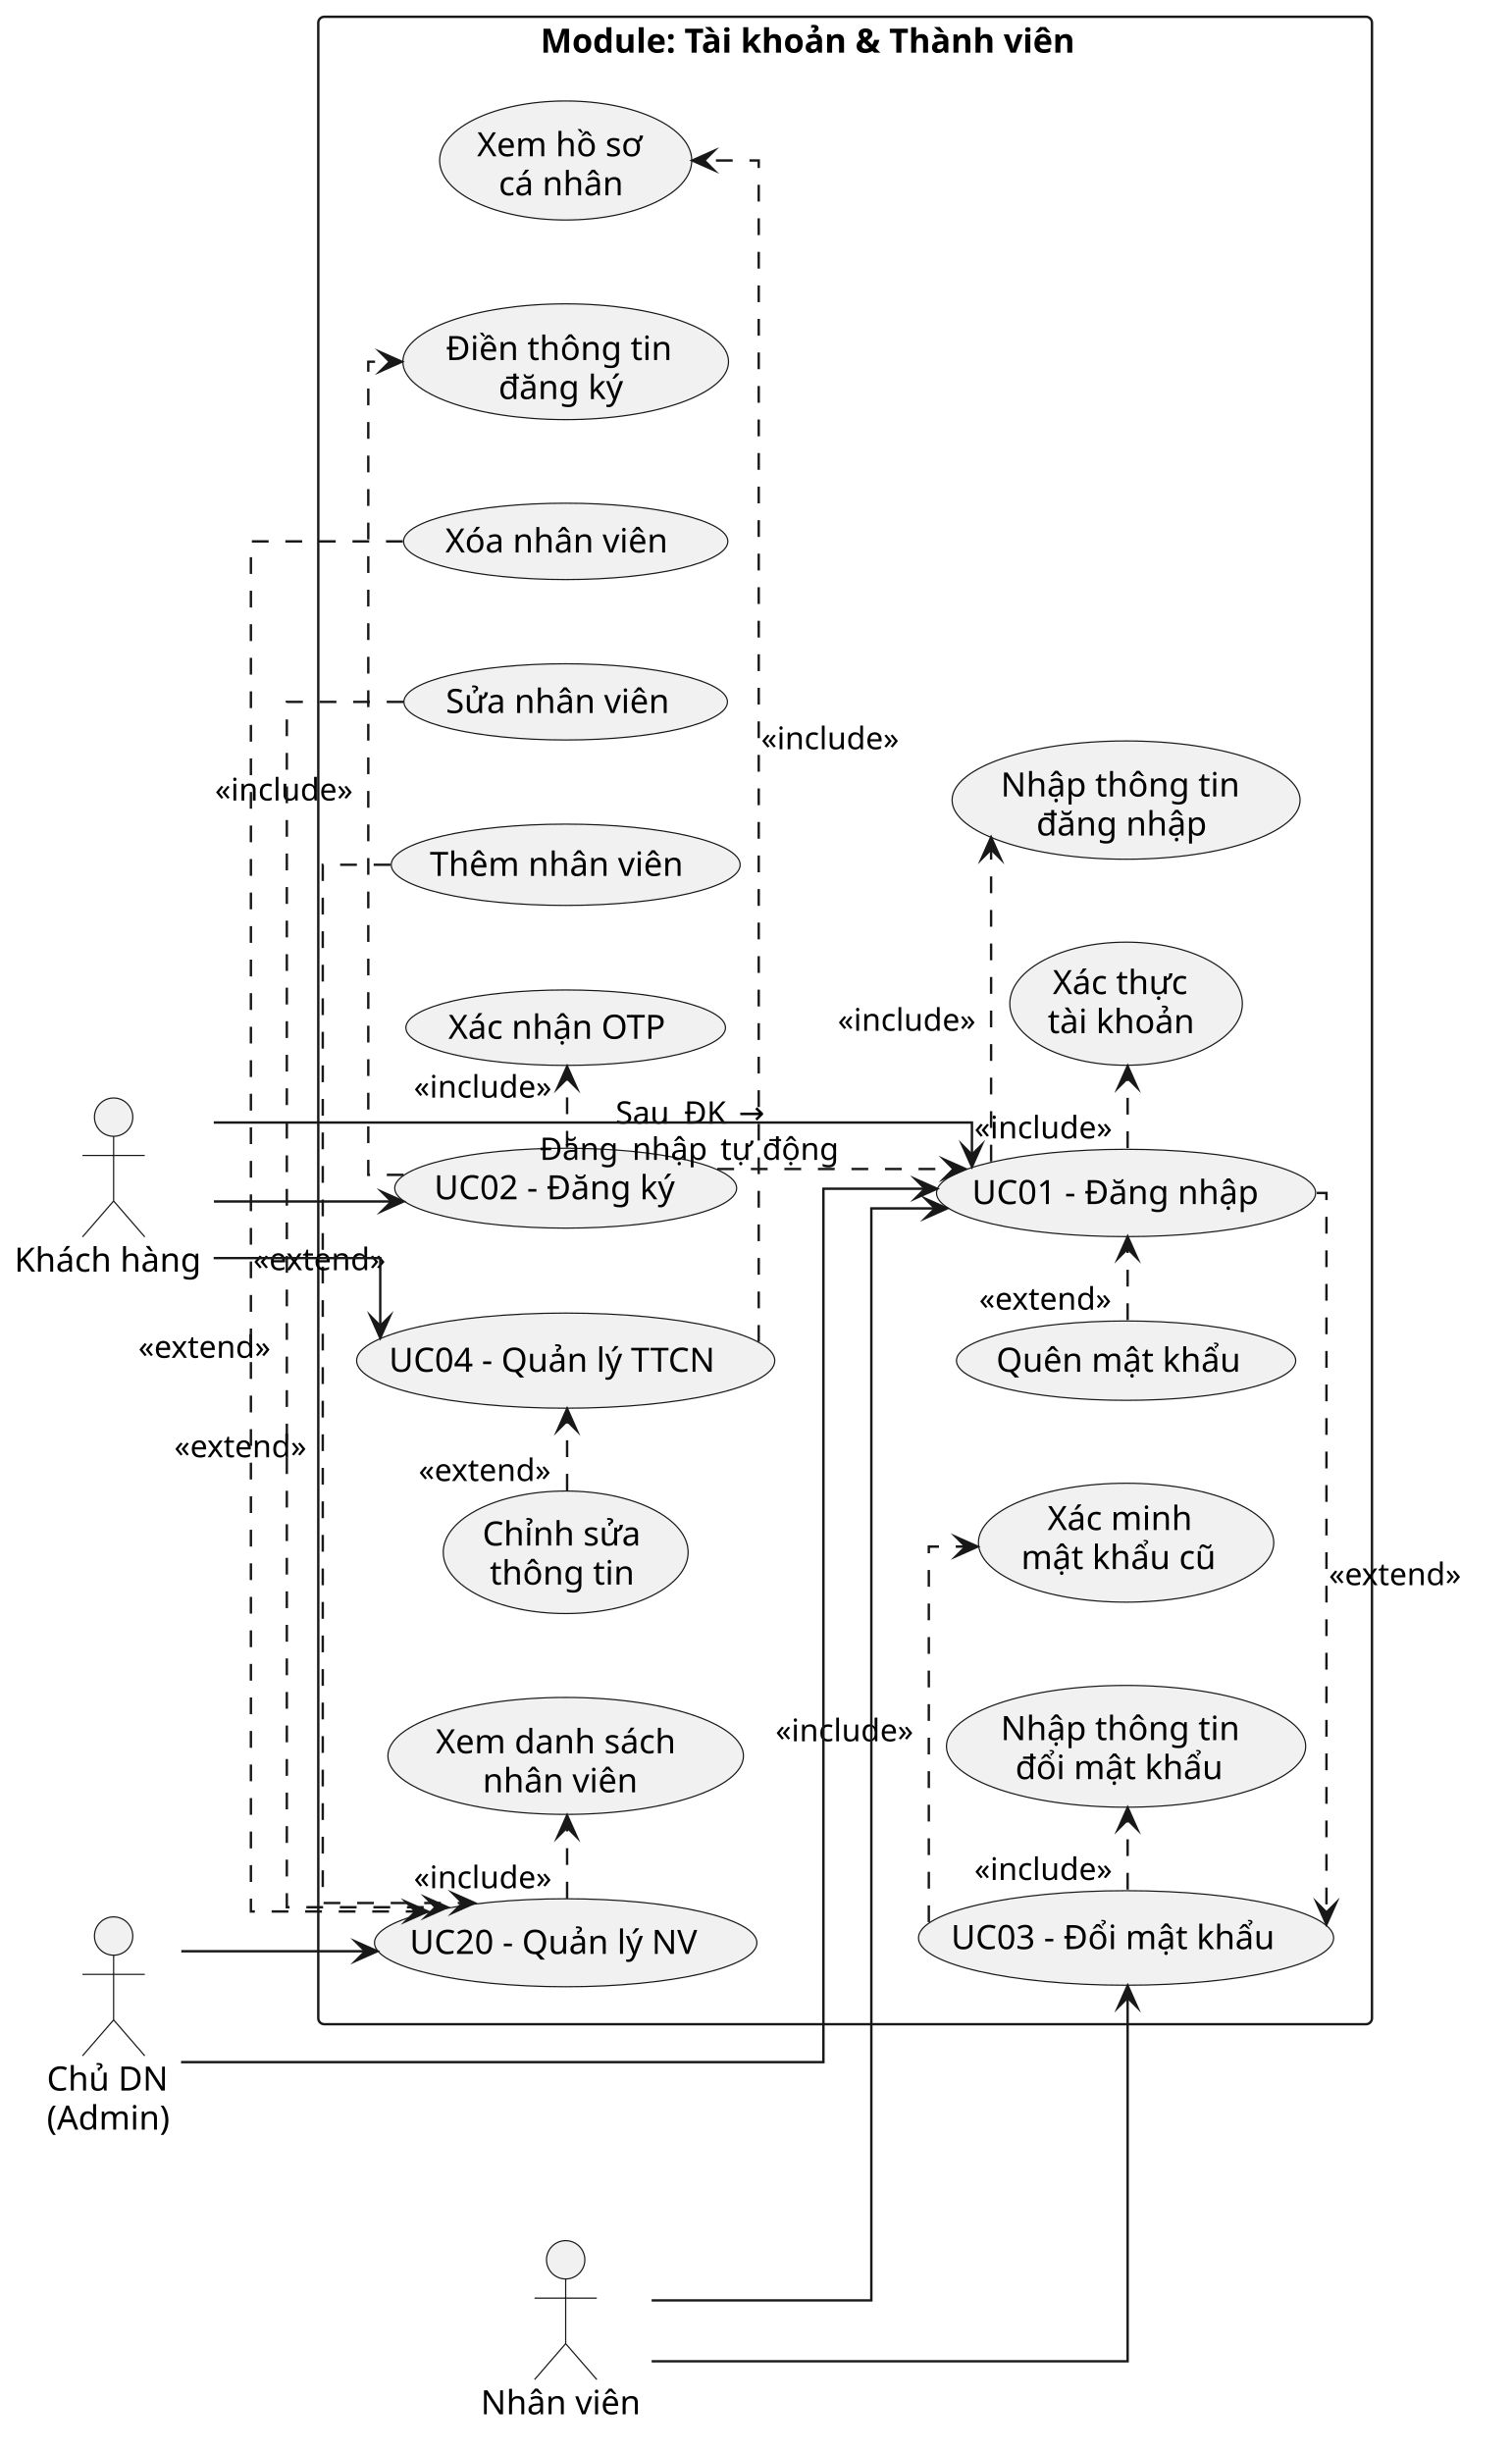
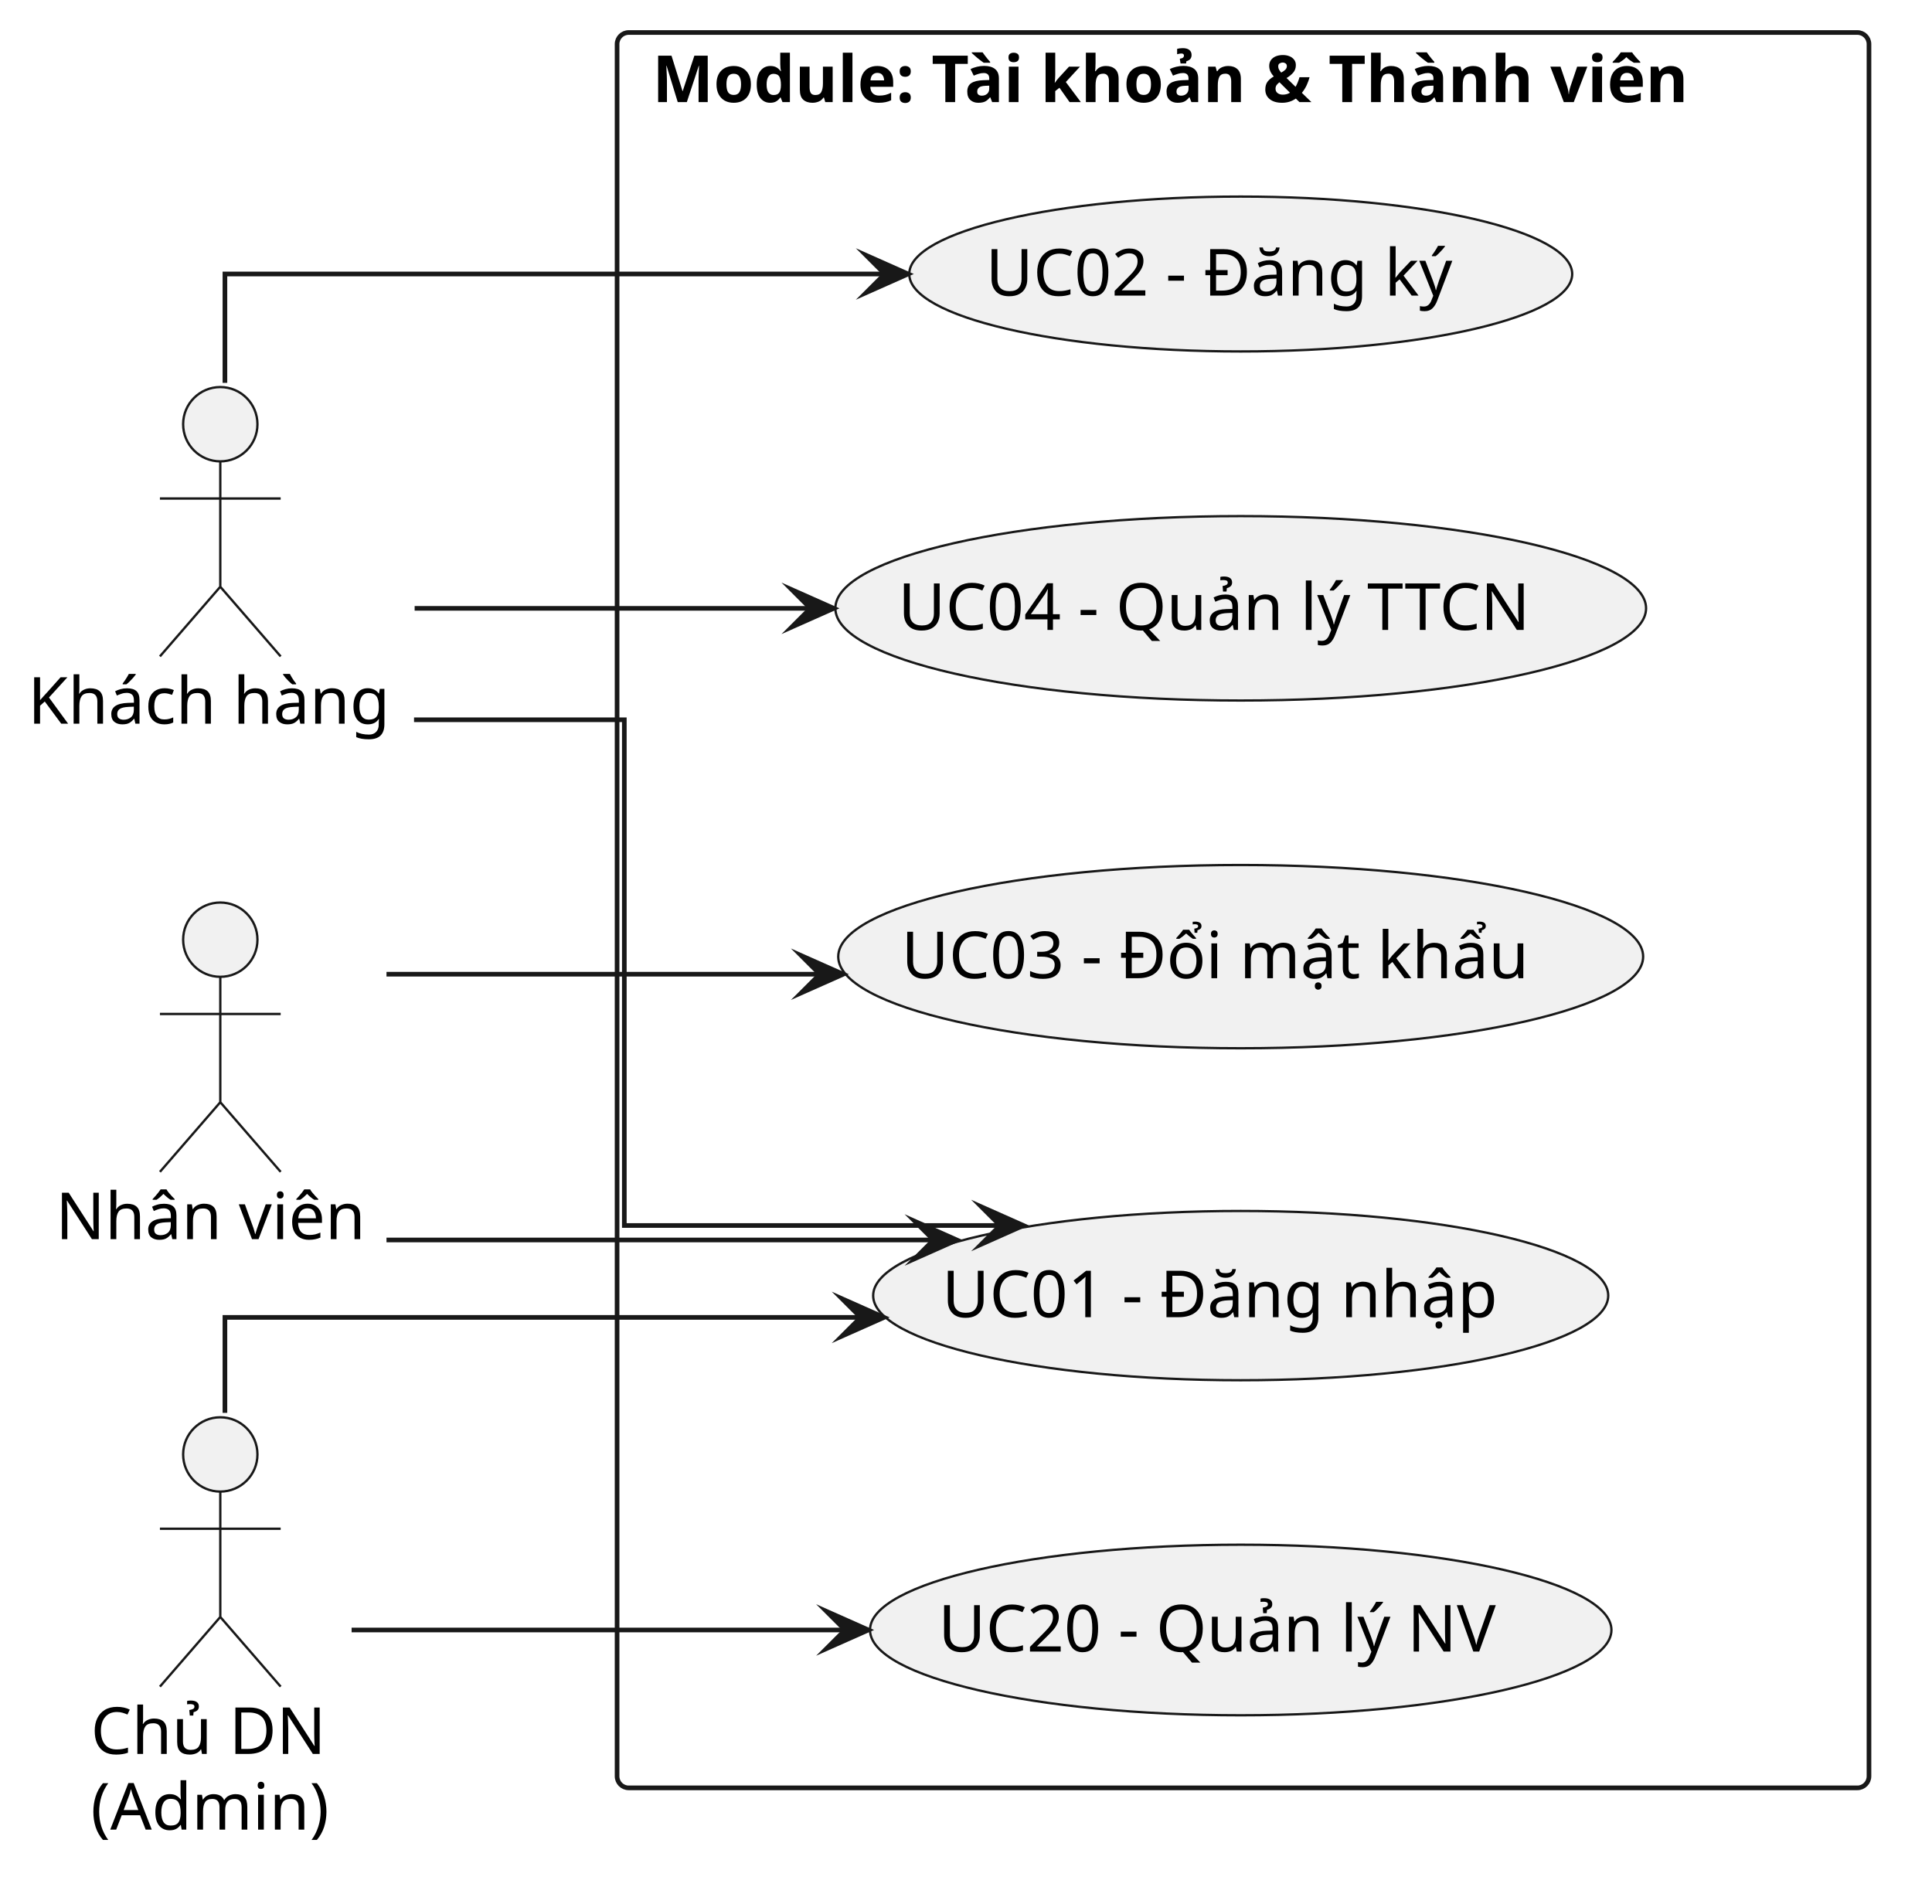
- <svg xmlns="http://www.w3.org/2000/svg" contentStyleType="text/css" data-diagram-type="DESCRIPTION" height="1024px" preserveAspectRatio="none" style="width:631px;height:1024px;background:#FFFFFF;" version="1.1" viewBox="0 0 631 1024" width="631px" zoomAndPan="magnify">
+ <svg xmlns="http://www.w3.org/2000/svg" contentStyleType="text/css" data-diagram-type="DESCRIPTION" height="410px" preserveAspectRatio="none" style="width:416px;height:410px;background:#FFFFFF;" version="1.1" viewBox="0 0 416 410" width="416px" zoomAndPan="magnify">
  <defs />
  <g>
-     <g class="cluster" data-qualified-name="Module. T.i kho.n . Th.nh vi.n" data-source-line="10" id="ent0004">
-       <rect fill="none" height="838" rx="2.5" ry="2.5" style="stroke:#181818;stroke-width:1;" width="439.87" x="132.87" y="7" />
-       <text fill="#000000" font-family="sans-serif" font-size="14" font-weight="700" lengthAdjust="spacing" textLength="254.399" x="225.605" y="21.995">Module: Tài khoản &amp; Thành viên</text>
+     <g class="cluster" data-qualified-name="Module. T.i kho.n . Th.nh vi.n" data-source-line="9" id="ent0004">
+       <rect fill="none" height="378" rx="2.5" ry="2.5" style="stroke:#181818;stroke-width:1;" width="269.56" x="132.87" y="7" />
+       <text fill="#000000" font-family="sans-serif" font-size="14" font-weight="700" lengthAdjust="spacing" textLength="254.399" x="140.45" y="21.995">Module: Tài khoản &amp; Thành viên</text>
    </g>
-     <g class="entity" data-qualified-name="Module. T.i kho.n . Th.nh vi.n.UC01" data-source-line="12" id="ent0005">
-       <ellipse cx="470.087" cy="497.998" fill="#F1F1F1" rx="79.137" ry="18.227" style="stroke:#181818;stroke-width:0.5;" />
-       <text fill="#000000" font-family="sans-serif" font-size="14" lengthAdjust="spacing" textLength="128.639" x="405.768" y="502.646">UC01 - Đăng nhập</text>
+     <g class="entity" data-qualified-name="Module. T.i kho.n . Th.nh vi.n.UC01" data-source-line="10" id="ent0005">
+       <ellipse cx="267.147" cy="278.998" fill="#F1F1F1" rx="79.137" ry="18.227" style="stroke:#181818;stroke-width:0.5;" />
+       <text fill="#000000" font-family="sans-serif" font-size="14" lengthAdjust="spacing" textLength="128.639" x="202.828" y="283.646">UC01 - Đăng nhập</text>
    </g>
-     <g class="entity" data-qualified-name="Module. T.i kho.n . Th.nh vi.n.UC02" data-source-line="13" id="ent0006">
-       <ellipse cx="236.154" cy="496.005" fill="#F1F1F1" rx="71.374" ry="16.675" style="stroke:#181818;stroke-width:0.5;" />
-       <text fill="#000000" font-family="sans-serif" font-size="14" lengthAdjust="spacing" textLength="109.819" x="181.244" y="500.653">UC02 - Đăng ký</text>
+     <g class="entity" data-qualified-name="Module. T.i kho.n . Th.nh vi.n.UC02" data-source-line="11" id="ent0006">
+       <ellipse cx="267.154" cy="59.005" fill="#F1F1F1" rx="71.374" ry="16.675" style="stroke:#181818;stroke-width:0.5;" />
+       <text fill="#000000" font-family="sans-serif" font-size="14" lengthAdjust="spacing" textLength="109.819" x="212.244" y="63.653">UC02 - Đăng ký</text>
    </g>
-     <g class="entity" data-qualified-name="Module. T.i kho.n . Th.nh vi.n.UC03" data-source-line="14" id="ent0007">
-       <ellipse cx="470.087" cy="809.001" fill="#F1F1F1" rx="86.657" ry="19.732" style="stroke:#181818;stroke-width:0.5;" />
-       <text fill="#000000" font-family="sans-serif" font-size="14" lengthAdjust="spacing" textLength="146.132" x="397.021" y="813.65">UC03 - Đổi mật khẩu</text>
+     <g class="entity" data-qualified-name="Module. T.i kho.n . Th.nh vi.n.UC03" data-source-line="12" id="ent0007">
+       <ellipse cx="267.147" cy="206.001" fill="#F1F1F1" rx="86.657" ry="19.732" style="stroke:#181818;stroke-width:0.5;" />
+       <text fill="#000000" font-family="sans-serif" font-size="14" lengthAdjust="spacing" textLength="146.132" x="194.081" y="210.65">UC03 - Đổi mật khẩu</text>
    </g>
-     <g class="entity" data-qualified-name="Module. T.i kho.n . Th.nh vi.n.UC04" data-source-line="15" id="ent0008">
-       <ellipse cx="236.152" cy="567.996" fill="#F1F1F1" rx="87.282" ry="19.856" style="stroke:#181818;stroke-width:0.5;" />
-       <text fill="#000000" font-family="sans-serif" font-size="14" lengthAdjust="spacing" textLength="147.56" x="162.372" y="572.645">UC04 - Quản lý TTCN</text>
+     <g class="entity" data-qualified-name="Module. T.i kho.n . Th.nh vi.n.UC04" data-source-line="13" id="ent0008">
+       <ellipse cx="267.152" cy="130.996" fill="#F1F1F1" rx="87.282" ry="19.856" style="stroke:#181818;stroke-width:0.5;" />
+       <text fill="#000000" font-family="sans-serif" font-size="14" lengthAdjust="spacing" textLength="147.56" x="193.372" y="135.645">UC04 - Quản lý TTCN</text>
    </g>
-     <g class="entity" data-qualified-name="Module. T.i kho.n . Th.nh vi.n.UC20" data-source-line="16" id="ent0009">
-       <ellipse cx="236.153" cy="811.005" fill="#F1F1F1" rx="79.823" ry="18.365" style="stroke:#181818;stroke-width:0.5;" />
-       <text fill="#000000" font-family="sans-serif" font-size="14" lengthAdjust="spacing" textLength="130.259" x="171.024" y="815.653">UC20 - Quản lý NV</text>
+     <g class="entity" data-qualified-name="Module. T.i kho.n . Th.nh vi.n.UC20" data-source-line="14" id="ent0009">
+       <ellipse cx="267.153" cy="351.005" fill="#F1F1F1" rx="79.823" ry="18.365" style="stroke:#181818;stroke-width:0.5;" />
+       <text fill="#000000" font-family="sans-serif" font-size="14" lengthAdjust="spacing" textLength="130.259" x="202.024" y="355.653">UC20 - Quản lý NV</text>
    </g>
-     <g class="entity" data-qualified-name="Module. T.i kho.n . Th.nh vi.n.UC01_1" data-source-line="18" id="ent0010">
-       <ellipse cx="470.093" cy="333.997" fill="#F1F1F1" rx="72.633" ry="24.687" style="stroke:#181818;stroke-width:0.5;" />
-       <text fill="#000000" font-family="sans-serif" font-size="14" lengthAdjust="spacing" textLength="104.651" x="417.767" y="332.485">Nhập thông tin</text>
-       <text fill="#000000" font-family="sans-serif" font-size="14" lengthAdjust="spacing" textLength="74.888" x="432.649" y="348.782">đăng nhập</text>
+     <g class="entity" data-qualified-name="KH" data-source-line="5" id="ent0001">
+       <ellipse cx="47.433" cy="91.35" fill="#F1F1F1" rx="8" ry="8" style="stroke:#181818;stroke-width:0.5;" />
+       <path d="M47.433,99.35 L47.433,126.35 M34.433,107.35 L60.433,107.35 M47.433,126.35 L34.433,141.35 M47.433,126.35 L60.433,141.35" fill="none" style="stroke:#181818;stroke-width:0.5;" />
+       <text fill="#000000" font-family="sans-serif" font-size="14" lengthAdjust="spacing" textLength="82.865" x="6" y="155.845">Khách hàng</text>
    </g>
-     <g class="entity" data-qualified-name="Module. T.i kho.n . Th.nh vi.n.UC01_2" data-source-line="19" id="ent0011">
-       <ellipse cx="470.093" cy="418.995" fill="#F1F1F1" rx="48.543" ry="25.695" style="stroke:#181818;stroke-width:0.5;" />
-       <text fill="#000000" font-family="sans-serif" font-size="14" lengthAdjust="spacing" textLength="61.25" x="439.468" y="414.994">Xác thực</text>
-       <text fill="#000000" font-family="sans-serif" font-size="14" lengthAdjust="spacing" textLength="65.406" x="437.39" y="431.291">tài khoản</text>
+     <g class="entity" data-qualified-name="NV" data-source-line="6" id="ent0002">
+       <ellipse cx="47.435" cy="202.35" fill="#F1F1F1" rx="8" ry="8" style="stroke:#181818;stroke-width:0.5;" />
+       <path d="M47.435,210.35 L47.435,237.35 M34.435,218.35 L60.435,218.35 M47.435,237.35 L34.435,252.35 M47.435,237.35 L60.435,252.35" fill="none" style="stroke:#181818;stroke-width:0.5;" />
+       <text fill="#000000" font-family="sans-serif" font-size="14" lengthAdjust="spacing" textLength="70.909" x="11.98" y="266.845">Nhân viên</text>
    </g>
-     <g class="entity" data-qualified-name="Module. T.i kho.n . Th.nh vi.n.UC01_3" data-source-line="20" id="ent0012">
-       <ellipse cx="470.092" cy="568.003" fill="#F1F1F1" rx="70.812" ry="16.562" style="stroke:#181818;stroke-width:0.5;" />
-       <text fill="#000000" font-family="sans-serif" font-size="14" lengthAdjust="spacing" textLength="108.418" x="415.884" y="572.651">Quên mật khẩu</text>
+     <g class="entity" data-qualified-name="Admin" data-source-line="7" id="ent0003">
+       <ellipse cx="47.434" cy="313.2" fill="#F1F1F1" rx="8" ry="8" style="stroke:#181818;stroke-width:0.5;" />
+       <path d="M47.434,321.2 L47.434,348.2 M34.434,329.2 L60.434,329.2 M47.434,348.2 L34.434,363.2 M47.434,348.2 L60.434,363.2" fill="none" style="stroke:#181818;stroke-width:0.5;" />
+       <text fill="#000000" font-family="sans-serif" font-size="14" lengthAdjust="spacing" textLength="53.225" x="19.54" y="377.695">Chủ DN</text>
+       <text fill="#000000" font-family="sans-serif" font-size="14" lengthAdjust="spacing" textLength="55.788" x="19.54" y="393.992">(Admin)</text>
    </g>
-     <g class="entity" data-qualified-name="Module. T.i kho.n . Th.nh vi.n.UC02_1" data-source-line="22" id="ent0013">
-       <ellipse cx="236.153" cy="151.003" fill="#F1F1F1" rx="67.972" ry="24.163" style="stroke:#181818;stroke-width:0.5;" />
-       <text fill="#000000" font-family="sans-serif" font-size="14" lengthAdjust="spacing" textLength="100.064" x="186.12" y="150.298">Điền thông tin</text>
-       <text fill="#000000" font-family="sans-serif" font-size="14" lengthAdjust="spacing" textLength="56.068" x="208.118" y="166.595">đăng ký</text>
+     <g class="link" data-entity-1="ent0001" data-entity-2="ent0005" data-link-type="dependency" data-source-line="17" id="lnk10">
+       <path d="M89.15,155 C111.47,155 134.43,155 134.43,155 C134.43,155 134.43,263.9 134.43,263.9 C134.43,263.9 177.15,263.9 215.36,263.9" fill="none" id="KH-to-UC01" style="stroke:#181818;stroke-width:1;" />
+       <polygon fill="#181818" points="220.36,263.9,211.36,259.9,215.36,263.9,211.36,267.9,220.36,263.9" style="stroke:#181818;stroke-width:1;stroke-linejoin:miter;stroke-miterlimit:10;" />
    </g>
-     <g class="entity" data-qualified-name="Module. T.i kho.n . Th.nh vi.n.UC02_2" data-source-line="23" id="ent0014">
-       <ellipse cx="236.148" cy="429.003" fill="#F1F1F1" rx="66.718" ry="15.743" style="stroke:#181818;stroke-width:0.5;" />
-       <text fill="#000000" font-family="sans-serif" font-size="14" lengthAdjust="spacing" textLength="97.98" x="187.158" y="433.652">Xác nhận OTP</text>
+     <g class="link" data-entity-1="ent0001" data-entity-2="ent0006" data-link-type="dependency" data-source-line="18" id="lnk11">
+       <path d="M48.43,82.44 C48.43,69.83 48.43,59 48.43,59 C48.43,59 126.74,59 190.53,59" fill="none" id="KH-to-UC02" style="stroke:#181818;stroke-width:1;" />
+       <polygon fill="#181818" points="195.53,59,186.53,55,190.53,59,186.53,63,195.53,59" style="stroke:#181818;stroke-width:1;stroke-linejoin:miter;stroke-miterlimit:10;" />
    </g>
-     <g class="entity" data-qualified-name="Module. T.i kho.n . Th.nh vi.n.UC03_1" data-source-line="25" id="ent0015">
-       <ellipse cx="470.095" cy="643.998" fill="#F1F1F1" rx="61.645" ry="24.818" style="stroke:#181818;stroke-width:0.5;" />
-       <text fill="#000000" font-family="sans-serif" font-size="14" lengthAdjust="spacing" textLength="65.591" x="437.299" y="638.707">Xác minh</text>
-       <text fill="#000000" font-family="sans-serif" font-size="14" lengthAdjust="spacing" textLength="87.609" x="426.29" y="655.004">mật khẩu cũ</text>
+     <g class="link" data-entity-1="ent0001" data-entity-2="ent0008" data-link-type="dependency" data-source-line="19" id="lnk12">
+       <path d="M89.28,131 C114.8,131 143.4,131 174.52,131" fill="none" id="KH-to-UC04" style="stroke:#181818;stroke-width:1;" />
+       <polygon fill="#181818" points="179.52,131,170.52,127,174.52,131,170.52,135,179.52,131" style="stroke:#181818;stroke-width:1;stroke-linejoin:miter;stroke-miterlimit:10;" />
    </g>
-     <g class="entity" data-qualified-name="Module. T.i kho.n . Th.nh vi.n.UC03_2" data-source-line="26" id="ent0016">
-       <ellipse cx="470.087" cy="729" fill="#F1F1F1" rx="74.987" ry="25.42" style="stroke:#181818;stroke-width:0.5;" />
-       <text fill="#000000" font-family="sans-serif" font-size="14" lengthAdjust="spacing" textLength="104.651" x="417.761" y="726.4">Nhập thông tin</text>
-       <text fill="#000000" font-family="sans-serif" font-size="14" lengthAdjust="spacing" textLength="92.381" x="423.896" y="742.697">đổi mật khẩu</text>
+     <g class="link" data-entity-1="ent0002" data-entity-2="ent0005" data-link-type="dependency" data-source-line="20" id="lnk13">
+       <path d="M83.22,267.02 C116.42,267.02 161.51,267.02 201.03,267.02" fill="none" id="NV-to-UC01" style="stroke:#181818;stroke-width:1;" />
+       <polygon fill="#181818" points="206.03,267.02,197.03,263.02,201.03,267.02,197.03,271.02,206.03,267.02" style="stroke:#181818;stroke-width:1;stroke-linejoin:miter;stroke-miterlimit:10;" />
    </g>
-     <g class="entity" data-qualified-name="Module. T.i kho.n . Th.nh vi.n.UC04_1" data-source-line="28" id="ent0017">
-       <ellipse cx="236.153" cy="66.995" fill="#F1F1F1" rx="52.623" ry="24.845" style="stroke:#181818;stroke-width:0.5;" />
-       <text fill="#000000" font-family="sans-serif" font-size="14" lengthAdjust="spacing" textLength="74.04" x="199.133" y="65.245">Xem hồ sơ</text>
-       <text fill="#000000" font-family="sans-serif" font-size="14" lengthAdjust="spacing" textLength="55.925" x="208.191" y="81.542">cá nhân</text>
+     <g class="link" data-entity-1="ent0002" data-entity-2="ent0007" data-link-type="dependency" data-source-line="21" id="lnk14">
+       <path d="M83.22,209.79 C109.85,209.79 142.35,209.79 176.55,209.79" fill="none" id="NV-to-UC03" style="stroke:#181818;stroke-width:1;" />
+       <polygon fill="#181818" points="181.55,209.79,172.55,205.79,176.55,209.79,172.55,213.79,181.55,209.79" style="stroke:#181818;stroke-width:1;stroke-linejoin:miter;stroke-miterlimit:10;" />
    </g>
-     <g class="entity" data-qualified-name="Module. T.i kho.n . Th.nh vi.n.UC04_2" data-source-line="29" id="ent0018">
-       <ellipse cx="236.152" cy="648" fill="#F1F1F1" rx="51.112" ry="25.57" style="stroke:#181818;stroke-width:0.5;" />
-       <text fill="#000000" font-family="sans-serif" font-size="14" lengthAdjust="spacing" textLength="69.481" x="201.411" y="645.183">Chỉnh sửa</text>
-       <text fill="#000000" font-family="sans-serif" font-size="14" lengthAdjust="spacing" textLength="63.39" x="204.457" y="661.479">thông tin</text>
+     <g class="link" data-entity-1="ent0003" data-entity-2="ent0005" data-link-type="dependency" data-source-line="22" id="lnk15">
+       <path d="M48.43,304.25 C48.43,292.76 48.43,283.69 48.43,283.69 C48.43,283.69 122.32,283.69 185.34,283.69" fill="none" id="Admin-to-UC01" style="stroke:#181818;stroke-width:1;" />
+       <polygon fill="#181818" points="190.34,283.69,181.34,279.69,185.34,283.69,181.34,287.69,190.34,283.69" style="stroke:#181818;stroke-width:1;stroke-linejoin:miter;stroke-miterlimit:10;" />
    </g>
-     <g class="entity" data-qualified-name="Module. T.i kho.n . Th.nh vi.n.UC20_1" data-source-line="31" id="ent0019">
-       <ellipse cx="236.15" cy="733.002" fill="#F1F1F1" rx="74.21" ry="24.412" style="stroke:#181818;stroke-width:0.5;" />
-       <text fill="#000000" font-family="sans-serif" font-size="14" lengthAdjust="spacing" textLength="108.397" x="181.952" y="731.91">Xem danh sách</text>
-       <text fill="#000000" font-family="sans-serif" font-size="14" lengthAdjust="spacing" textLength="69.31" x="201.495" y="748.207">nhân viên</text>
-     </g>
-     <g class="entity" data-qualified-name="Module. T.i kho.n . Th.nh vi.n.UC20_2" data-source-line="32" id="ent0020">
-       <ellipse cx="236.154" cy="360.997" fill="#F1F1F1" rx="72.834" ry="16.967" style="stroke:#181818;stroke-width:0.5;" />
-       <text fill="#000000" font-family="sans-serif" font-size="14" lengthAdjust="spacing" textLength="113.436" x="179.436" y="365.645">Thêm nhân viên</text>
-     </g>
-     <g class="entity" data-qualified-name="Module. T.i kho.n . Th.nh vi.n.UC20_3" data-source-line="33" id="ent0021">
-       <ellipse cx="236.146" cy="292.997" fill="#F1F1F1" rx="67.536" ry="15.907" style="stroke:#181818;stroke-width:0.5;" />
-       <text fill="#000000" font-family="sans-serif" font-size="14" lengthAdjust="spacing" textLength="100.099" x="186.096" y="297.646">Sửa nhân viên</text>
-     </g>
-     <g class="entity" data-qualified-name="Module. T.i kho.n . Th.nh vi.n.UC20_4" data-source-line="34" id="ent0022">
-       <ellipse cx="236.15" cy="225.998" fill="#F1F1F1" rx="67.69" ry="15.938" style="stroke:#181818;stroke-width:0.5;" />
-       <text fill="#000000" font-family="sans-serif" font-size="14" lengthAdjust="spacing" textLength="100.495" x="185.902" y="230.646">Xóa nhân viên</text>
-     </g>
-     <g class="entity" data-qualified-name="KH" data-source-line="6" id="ent0001">
-       <ellipse cx="47.433" cy="466.35" fill="#F1F1F1" rx="8" ry="8" style="stroke:#181818;stroke-width:0.5;" />
-       <path d="M47.433,474.35 L47.433,501.35 M34.433,482.35 L60.433,482.35 M47.433,501.35 L34.433,516.35 M47.433,501.35 L60.433,516.35" fill="none" style="stroke:#181818;stroke-width:0.5;" />
-       <text fill="#000000" font-family="sans-serif" font-size="14" lengthAdjust="spacing" textLength="82.865" x="6" y="530.845">Khách hàng</text>
-     </g>
-     <g class="entity" data-qualified-name="NV" data-source-line="7" id="ent0002">
-       <ellipse cx="236.145" cy="943.35" fill="#F1F1F1" rx="8" ry="8" style="stroke:#181818;stroke-width:0.5;" />
-       <path d="M236.145,951.35 L236.145,978.35 M223.145,959.35 L249.145,959.35 M236.145,978.35 L223.145,993.35 M236.145,978.35 L249.145,993.35" fill="none" style="stroke:#181818;stroke-width:0.5;" />
-       <text fill="#000000" font-family="sans-serif" font-size="14" lengthAdjust="spacing" textLength="70.909" x="200.69" y="1007.845">Nhân viên</text>
-     </g>
-     <g class="entity" data-qualified-name="Admin" data-source-line="8" id="ent0003">
-       <ellipse cx="47.434" cy="808.2" fill="#F1F1F1" rx="8" ry="8" style="stroke:#181818;stroke-width:0.5;" />
-       <path d="M47.434,816.2 L47.434,843.2 M34.434,824.2 L60.434,824.2 M47.434,843.2 L34.434,858.2 M47.434,843.2 L60.434,858.2" fill="none" style="stroke:#181818;stroke-width:0.5;" />
-       <text fill="#000000" font-family="sans-serif" font-size="14" lengthAdjust="spacing" textLength="53.225" x="19.54" y="872.695">Chủ DN</text>
-       <text fill="#000000" font-family="sans-serif" font-size="14" lengthAdjust="spacing" textLength="55.788" x="19.54" y="888.992">(Admin)</text>
-     </g>
-     <g class="link" data-entity-1="ent0005" data-entity-2="ent0010" data-link-type="dependency" data-source-line="36" id="lnk23">
-       <path d="M413.74,484.86 C413.74,454.91 413.74,386.72 413.74,354.57" fill="none" id="UC01-to-UC01_1" style="stroke:#181818;stroke-width:1;stroke-dasharray:7,7;" />
-       <polygon fill="#181818" points="413.74,349.57,409.74,358.57,413.74,354.57,417.74,358.57,413.74,349.57" style="stroke:#181818;stroke-width:1;stroke-linejoin:miter;stroke-miterlimit:10;" />
-       <text fill="#000000" font-family="sans-serif" font-size="13" lengthAdjust="spacing" textLength="63.007" x="349.74" y="430.287">«include»</text>
-     </g>
-     <g class="link" data-entity-1="ent0005" data-entity-2="ent0011" data-link-type="dependency" data-source-line="37" id="lnk24">
-       <path d="M470.74,479.28 C470.74,469.06 470.74,461.24 470.74,450.06" fill="none" id="UC01-to-UC01_2" style="stroke:#181818;stroke-width:1;stroke-dasharray:7,7;" />
-       <polygon fill="#181818" points="470.74,445.06,466.74,454.06,470.74,450.06,474.74,454.06,470.74,445.06" style="stroke:#181818;stroke-width:1;stroke-linejoin:miter;stroke-miterlimit:10;" />
-       <text fill="#000000" font-family="sans-serif" font-size="13" lengthAdjust="spacing" textLength="63.007" x="406.74" y="475.237">«include»</text>
-     </g>
-     <g class="link" data-entity-1="ent0012" data-entity-2="ent0005" data-link-type="dependency" data-source-line="38" id="lnk25">
-       <path d="M470.74,551.06 C470.74,540.54 470.74,532.02 470.74,521.26" fill="none" id="UC01_3-to-UC01" style="stroke:#181818;stroke-width:1;stroke-dasharray:7,7;" />
-       <polygon fill="#181818" points="470.74,516.26,466.74,525.26,470.74,521.26,474.74,525.26,470.74,516.26" style="stroke:#181818;stroke-width:1;stroke-linejoin:miter;stroke-miterlimit:10;" />
-       <text fill="#000000" font-family="sans-serif" font-size="13" lengthAdjust="spacing" textLength="61.185" x="408.74" y="546.727">«extend»</text>
-     </g>
-     <g class="link" data-entity-1="ent0006" data-entity-2="ent0013" data-link-type="dependency" data-source-line="40" id="lnk26">
-       <path d="M168.48,490.44 C159.73,490.44 153.74,490.44 153.74,490.44 C153.74,490.44 153.74,151 153.74,151 C153.74,151 154.39,151 162.72,151" fill="none" id="UC02-to-UC02_1" style="stroke:#181818;stroke-width:1;stroke-dasharray:7,7;" />
-       <polygon fill="#181818" points="167.72,151,158.72,147,162.72,151,158.72,155,167.72,151" style="stroke:#181818;stroke-width:1;stroke-linejoin:miter;stroke-miterlimit:10;" />
-       <text fill="#000000" font-family="sans-serif" font-size="13" lengthAdjust="spacing" textLength="63.007" x="89.74" y="334.167">«include»</text>
-     </g>
-     <g class="link" data-entity-1="ent0006" data-entity-2="ent0014" data-link-type="dependency" data-source-line="41" id="lnk27">
-       <path d="M236.74,479.09 C236.74,468.71 236.74,460.47 236.74,450.21" fill="none" id="UC02-to-UC02_2" style="stroke:#181818;stroke-width:1;stroke-dasharray:7,7;" />
-       <polygon fill="#181818" points="236.74,445.21,232.74,454.21,236.74,450.21,240.74,454.21,236.74,445.21" style="stroke:#181818;stroke-width:1;stroke-linejoin:miter;stroke-miterlimit:10;" />
-       <text fill="#000000" font-family="sans-serif" font-size="13" lengthAdjust="spacing" textLength="63.007" x="172.74" y="458.217">«include»</text>
-     </g>
-     <g class="link" data-entity-1="ent0007" data-entity-2="ent0015" data-link-type="dependency" data-source-line="43" id="lnk28">
-       <path d="M387.74,802.39 C387.74,771.83 387.74,645.63 387.74,645.63 C387.74,645.63 391.4,645.63 403.1,645.63" fill="none" id="UC03-to-UC03_1" style="stroke:#181818;stroke-width:1;stroke-dasharray:7,7;" />
-       <polygon fill="#181818" points="408.1,645.63,399.1,641.63,403.1,645.63,399.1,649.63,408.1,645.63" style="stroke:#181818;stroke-width:1;stroke-linejoin:miter;stroke-miterlimit:10;" />
-       <text fill="#000000" font-family="sans-serif" font-size="13" lengthAdjust="spacing" textLength="63.007" x="323.74" y="726.897">«include»</text>
-     </g>
-     <g class="link" data-entity-1="ent0007" data-entity-2="ent0016" data-link-type="dependency" data-source-line="44" id="lnk29">
-       <path d="M470.74,788.81 C470.74,778.45 470.74,770.7 470.74,759.64" fill="none" id="UC03-to-UC03_2" style="stroke:#181818;stroke-width:1;stroke-dasharray:7,7;" />
-       <polygon fill="#181818" points="470.74,754.64,466.74,763.64,470.74,759.64,474.74,763.64,470.74,754.64" style="stroke:#181818;stroke-width:1;stroke-linejoin:miter;stroke-miterlimit:10;" />
-       <text fill="#000000" font-family="sans-serif" font-size="13" lengthAdjust="spacing" textLength="63.007" x="406.74" y="784.797">«include»</text>
-     </g>
-     <g class="link" data-entity-1="ent0008" data-entity-2="ent0017" data-link-type="dependency" data-source-line="46" id="lnk30">
-       <path d="M316.74,560.13 C316.74,496.39 316.74,67 316.74,67 C316.74,67 309.2,67 294.01,67" fill="none" id="UC04-to-UC04_1" style="stroke:#181818;stroke-width:1;stroke-dasharray:7,7;" />
-       <polygon fill="#181818" points="289.01,67,298.01,71,294.01,67,298.01,63,289.01,67" style="stroke:#181818;stroke-width:1;stroke-linejoin:miter;stroke-miterlimit:10;" />
-       <text fill="#000000" font-family="sans-serif" font-size="13" lengthAdjust="spacing" textLength="63.007" x="317.74" y="312.767">«include»</text>
-     </g>
-     <g class="link" data-entity-1="ent0018" data-entity-2="ent0008" data-link-type="dependency" data-source-line="47" id="lnk31">
-       <path d="M236.74,622.25 C236.74,611.19 236.74,603.47 236.74,593.13" fill="none" id="UC04_2-to-UC04" style="stroke:#181818;stroke-width:1;stroke-dasharray:7,7;" />
-       <polygon fill="#181818" points="236.74,588.13,232.74,597.13,236.74,593.13,240.74,597.13,236.74,588.13" style="stroke:#181818;stroke-width:1;stroke-linejoin:miter;stroke-miterlimit:10;" />
-       <text fill="#000000" font-family="sans-serif" font-size="13" lengthAdjust="spacing" textLength="61.185" x="174.74" y="618.257">«extend»</text>
-     </g>
-     <g class="link" data-entity-1="ent0009" data-entity-2="ent0019" data-link-type="dependency" data-source-line="49" id="lnk32">
-       <path d="M236.74,792.52 C236.74,782.16 236.74,774.09 236.74,762.85" fill="none" id="UC20-to-UC20_1" style="stroke:#181818;stroke-width:1;stroke-dasharray:7,7;" />
-       <polygon fill="#181818" points="236.74,757.85,232.74,766.85,236.74,762.85,240.74,766.85,236.74,757.85" style="stroke:#181818;stroke-width:1;stroke-linejoin:miter;stroke-miterlimit:10;" />
-       <text fill="#000000" font-family="sans-serif" font-size="13" lengthAdjust="spacing" textLength="63.007" x="172.74" y="788.247">«include»</text>
-     </g>
-     <g class="link" data-entity-1="ent0020" data-entity-2="ent0009" data-link-type="dependency" data-source-line="50" id="lnk33">
-       <path d="M162.99,361 C147,361 134.74,361 134.74,361 C134.74,361 134.74,794.4 134.74,794.4 C134.74,794.4 164.33,794.4 193.1,794.4" fill="none" id="UC20_2-to-UC20" style="stroke:#181818;stroke-width:1;stroke-dasharray:7,7;" />
-       <polygon fill="#181818" points="198.1,794.4,189.1,790.4,193.1,794.4,189.1,798.4,198.1,794.4" style="stroke:#181818;stroke-width:1;stroke-linejoin:miter;stroke-miterlimit:10;" />
-       <text fill="#000000" font-family="sans-serif" font-size="13" lengthAdjust="spacing" textLength="61.185" x="72.74" y="608.327">«extend»</text>
-     </g>
-     <g class="link" data-entity-1="ent0021" data-entity-2="ent0009" data-link-type="dependency" data-source-line="51" id="lnk34">
-       <path d="M168.43,293 C142.83,293 119.74,293 119.74,293 C119.74,293 119.74,796.17 119.74,796.17 C119.74,796.17 150.06,796.17 181.78,796.17" fill="none" id="UC20_3-to-UC20" style="stroke:#181818;stroke-width:1;stroke-dasharray:7,7;" />
-       <polygon fill="#181818" points="186.78,796.17,177.78,792.17,181.78,796.17,177.78,800.17,186.78,796.17" style="stroke:#181818;stroke-width:1;stroke-linejoin:miter;stroke-miterlimit:10;" />
-       <text fill="#000000" font-family="sans-serif" font-size="13" lengthAdjust="spacing" textLength="61.185" x="57.74" y="566.827">«extend»</text>
-     </g>
-     <g class="link" data-entity-1="ent0022" data-entity-2="ent0009" data-link-type="dependency" data-source-line="52" id="lnk35">
-       <path d="M168.14,226 C136.07,226 104.74,226 104.74,226 C104.74,226 104.74,797.94 104.74,797.94 C104.74,797.94 138.21,797.94 173.51,797.94" fill="none" id="UC20_4-to-UC20" style="stroke:#181818;stroke-width:1;stroke-dasharray:7,7;" />
-       <polygon fill="#181818" points="178.51,797.94,169.51,793.94,173.51,797.94,169.51,801.94,178.51,797.94" style="stroke:#181818;stroke-width:1;stroke-linejoin:miter;stroke-miterlimit:10;" />
-       <text fill="#000000" font-family="sans-serif" font-size="13" lengthAdjust="spacing" textLength="61.185" x="105.74" y="530.227">«extend»</text>
-     </g>
-     <g class="link" data-entity-1="ent0005" data-entity-2="ent0007" data-link-type="dependency" data-source-line="54" id="lnk36">
-       <path d="M549.71,498 C552.27,498 553.74,498 553.74,498 C553.74,498 553.74,756.19 553.74,798.34" fill="none" id="UC01-to-UC03" style="stroke:#181818;stroke-width:1;stroke-dasharray:7,7;" />
-       <polygon fill="#181818" points="553.74,803.34,557.74,794.34,553.74,798.34,549.74,794.34,553.74,803.34" style="stroke:#181818;stroke-width:1;stroke-linejoin:miter;stroke-miterlimit:10;" />
-       <text fill="#000000" font-family="sans-serif" font-size="13" lengthAdjust="spacing" textLength="61.185" x="554.74" y="661.717">«extend»</text>
-     </g>
-     <g class="link" data-entity-1="ent0006" data-entity-2="ent0005" data-link-type="dependency" data-source-line="55" id="lnk37">
-       <path d="M299.45,488 C331.52,488 365.47,488 398.05,488" fill="none" id="UC02-to-UC01" style="stroke:#181818;stroke-width:1;stroke-dasharray:7,7;" />
-       <polygon fill="#181818" points="403.05,488,394.05,484,398.05,488,394.05,492,403.05,488" style="stroke:#181818;stroke-width:1;stroke-linejoin:miter;stroke-miterlimit:10;" />
-       <text fill="#000000" font-family="sans-serif" font-size="13" lengthAdjust="spacing" textLength="24.457" x="256.972" y="469.067">Sau</text>
-       <text fill="#000000" font-family="sans-serif" font-size="13" lengthAdjust="spacing" textLength="4.132" x="281.43" y="469.067"> </text>
-       <text fill="#000000" font-family="sans-serif" font-size="13" lengthAdjust="spacing" textLength="18.599" x="285.562" y="469.067">ĐK</text>
-       <text fill="#000000" font-family="sans-serif" font-size="13" lengthAdjust="spacing" textLength="4.132" x="304.161" y="469.067"> </text>
-       <text fill="#000000" font-family="sans-serif" font-size="13" lengthAdjust="spacing" textLength="10.893" x="308.293" y="469.067">→</text>
-       <text fill="#000000" font-family="sans-serif" font-size="13" lengthAdjust="spacing" textLength="34.531" x="225.25" y="484.2">Đăng</text>
-       <text fill="#000000" font-family="sans-serif" font-size="13" lengthAdjust="spacing" textLength="4.132" x="259.781" y="484.2"> </text>
-       <text fill="#000000" font-family="sans-serif" font-size="13" lengthAdjust="spacing" textLength="32.697" x="263.914" y="484.2">nhập</text>
-       <text fill="#000000" font-family="sans-serif" font-size="13" lengthAdjust="spacing" textLength="4.132" x="296.61" y="484.2"> </text>
-       <text fill="#000000" font-family="sans-serif" font-size="13" lengthAdjust="spacing" textLength="13.336" x="300.743" y="484.2">tự</text>
-       <text fill="#000000" font-family="sans-serif" font-size="13" lengthAdjust="spacing" textLength="4.132" x="314.079" y="484.2"> </text>
-       <text fill="#000000" font-family="sans-serif" font-size="13" lengthAdjust="spacing" textLength="32.697" x="318.211" y="484.2">động</text>
-     </g>
-     <g class="link" data-entity-1="ent0001" data-entity-2="ent0005" data-link-type="dependency" data-source-line="58" id="lnk38">
-       <path d="M89.24,468.59 C183.76,468.59 405.74,468.59 405.74,468.59 C405.74,468.59 405.74,473.69 405.74,482.05" fill="none" id="KH-to-UC01" style="stroke:#181818;stroke-width:1;" />
-       <polygon fill="#181818" points="405.74,487.05,409.74,478.05,405.74,482.05,401.74,478.05,405.74,487.05" style="stroke:#181818;stroke-width:1;stroke-linejoin:miter;stroke-miterlimit:10;" />
-     </g>
-     <g class="link" data-entity-1="ent0001" data-entity-2="ent0006" data-link-type="dependency" data-source-line="59" id="lnk39">
-       <path d="M89.31,501.56 C112.55,501.56 137.02,501.56 163.44,501.56" fill="none" id="KH-to-UC02" style="stroke:#181818;stroke-width:1;" />
-       <polygon fill="#181818" points="168.44,501.56,159.44,497.56,163.44,501.56,159.44,505.56,168.44,501.56" style="stroke:#181818;stroke-width:1;stroke-linejoin:miter;stroke-miterlimit:10;" />
-     </g>
-     <g class="link" data-entity-1="ent0001" data-entity-2="ent0008" data-link-type="dependency" data-source-line="60" id="lnk40">
-       <path d="M89.2,525.19 C120.78,525.19 158.74,525.19 158.74,525.19 C158.74,525.19 158.74,540.89 158.74,553.5" fill="none" id="KH-to-UC04" style="stroke:#181818;stroke-width:1;" />
-       <polygon fill="#181818" points="158.74,558.5,162.74,549.5,158.74,553.5,154.74,549.5,158.74,558.5" style="stroke:#181818;stroke-width:1;stroke-linejoin:miter;stroke-miterlimit:10;" />
-     </g>
-     <g class="link" data-entity-1="ent0002" data-entity-2="ent0005" data-link-type="dependency" data-source-line="61" id="lnk41">
-       <path d="M272.03,960.29 C309.77,960.29 363.74,960.29 363.74,960.29 C363.74,960.29 363.74,504.45 363.74,504.45 C363.74,504.45 372.63,504.45 390.36,504.45" fill="none" id="NV-to-UC01" style="stroke:#181818;stroke-width:1;" />
-       <polygon fill="#181818" points="395.36,504.45,386.36,500.45,390.36,504.45,386.36,508.45,395.36,504.45" style="stroke:#181818;stroke-width:1;stroke-linejoin:miter;stroke-miterlimit:10;" />
-     </g>
-     <g class="link" data-entity-1="ent0002" data-entity-2="ent0007" data-link-type="dependency" data-source-line="62" id="lnk42">
-       <path d="M272.03,985.72 C337.75,985.72 470.74,985.72 470.74,985.72 C470.74,985.72 470.74,880.15 470.74,833.93" fill="none" id="NV-to-UC03" style="stroke:#181818;stroke-width:1;" />
-       <polygon fill="#181818" points="470.74,828.93,466.74,837.93,470.74,833.93,474.74,837.93,470.74,828.93" style="stroke:#181818;stroke-width:1;stroke-linejoin:miter;stroke-miterlimit:10;" />
-     </g>
-     <g class="link" data-entity-1="ent0003" data-entity-2="ent0005" data-link-type="dependency" data-source-line="63" id="lnk43">
-       <path d="M75.58,860.83 C149.54,860.83 343.74,860.83 343.74,860.83 C343.74,860.83 343.74,496.23 343.74,496.23 C343.74,496.23 360.61,496.23 386.15,496.23" fill="none" id="Admin-to-UC01" style="stroke:#181818;stroke-width:1;" />
-       <polygon fill="#181818" points="391.15,496.23,382.15,492.23,386.15,496.23,382.15,500.23,391.15,496.23" style="stroke:#181818;stroke-width:1;stroke-linejoin:miter;stroke-miterlimit:10;" />
-     </g>
-     <g class="link" data-entity-1="ent0003" data-entity-2="ent0009" data-link-type="dependency" data-source-line="64" id="lnk44">
-       <path d="M75.69,814.54 C97.38,814.54 123.45,814.54 152.47,814.54" fill="none" id="Admin-to-UC20" style="stroke:#181818;stroke-width:1;" />
-       <polygon fill="#181818" points="157.47,814.54,148.47,810.54,152.47,814.54,148.47,818.54,157.47,814.54" style="stroke:#181818;stroke-width:1;stroke-linejoin:miter;stroke-miterlimit:10;" />
+     <g class="link" data-entity-1="ent0003" data-entity-2="ent0009" data-link-type="dependency" data-source-line="23" id="lnk16">
+       <path d="M75.71,351 C103.75,351 143.06,351 181.98,351" fill="none" id="Admin-to-UC20" style="stroke:#181818;stroke-width:1;" />
+       <polygon fill="#181818" points="186.98,351,177.98,347,181.98,351,177.98,355,186.98,351" style="stroke:#181818;stroke-width:1;stroke-linejoin:miter;stroke-miterlimit:10;" />
    </g>
  </g>
</svg>
